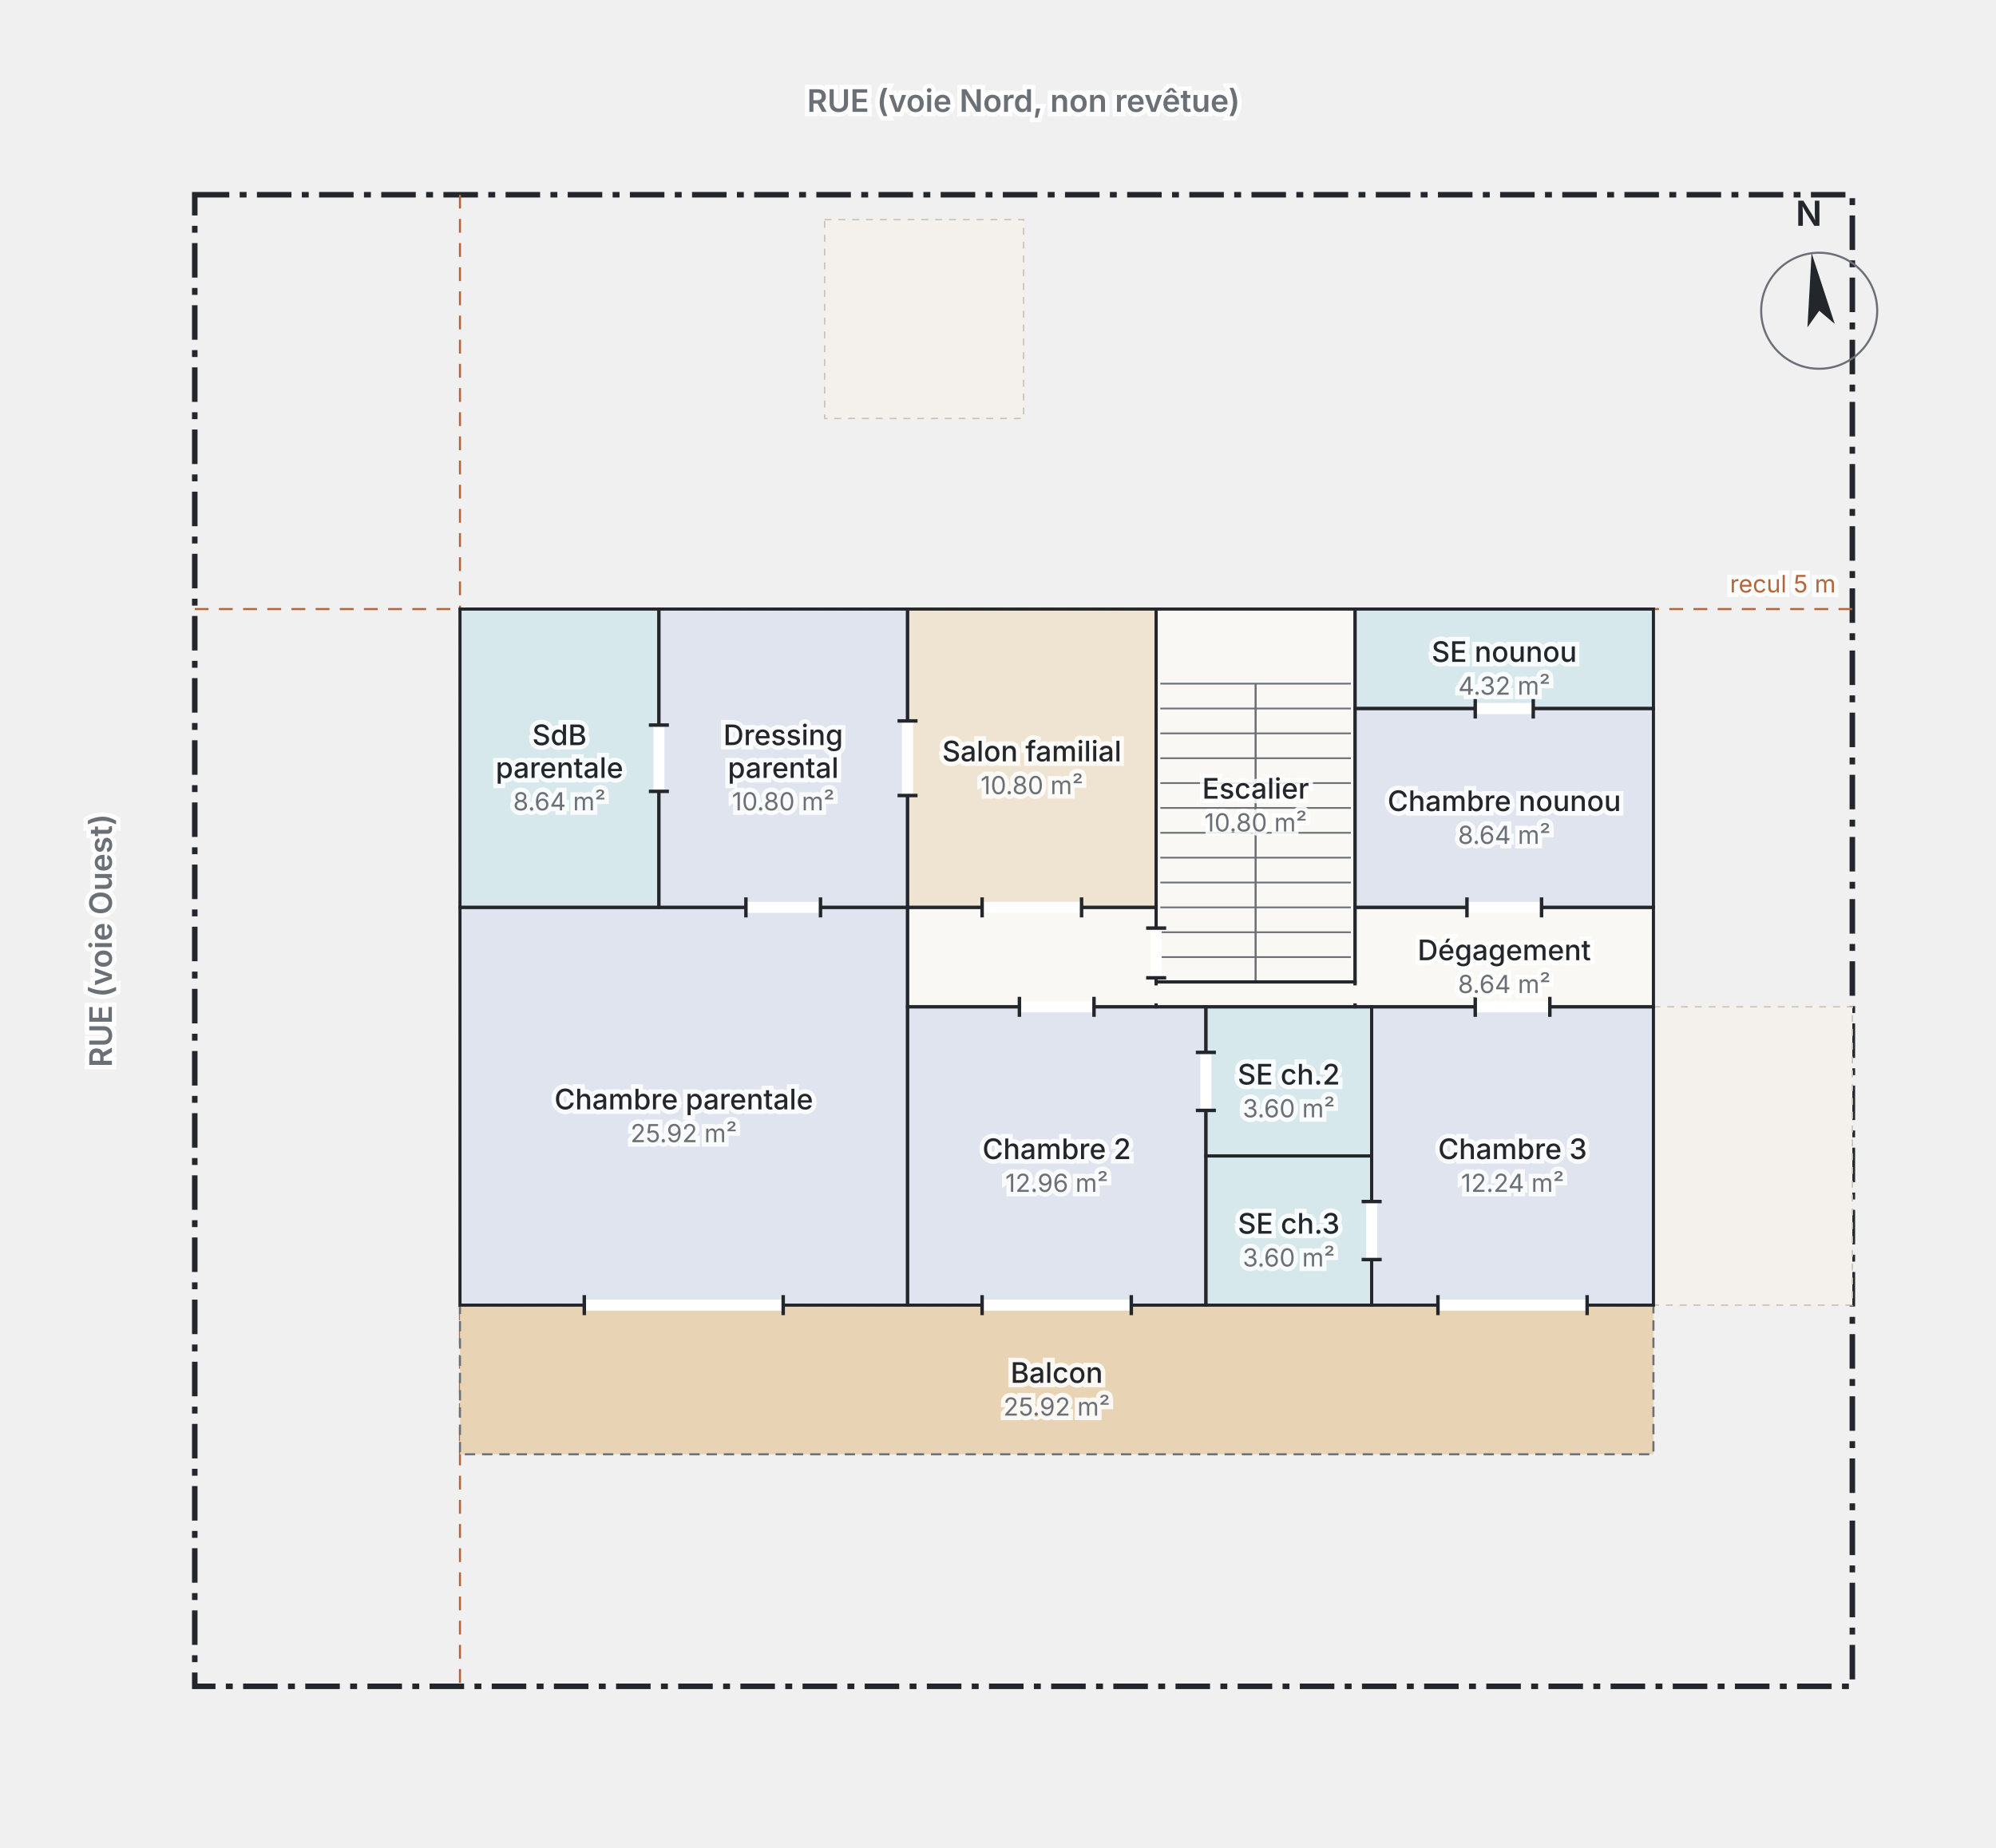
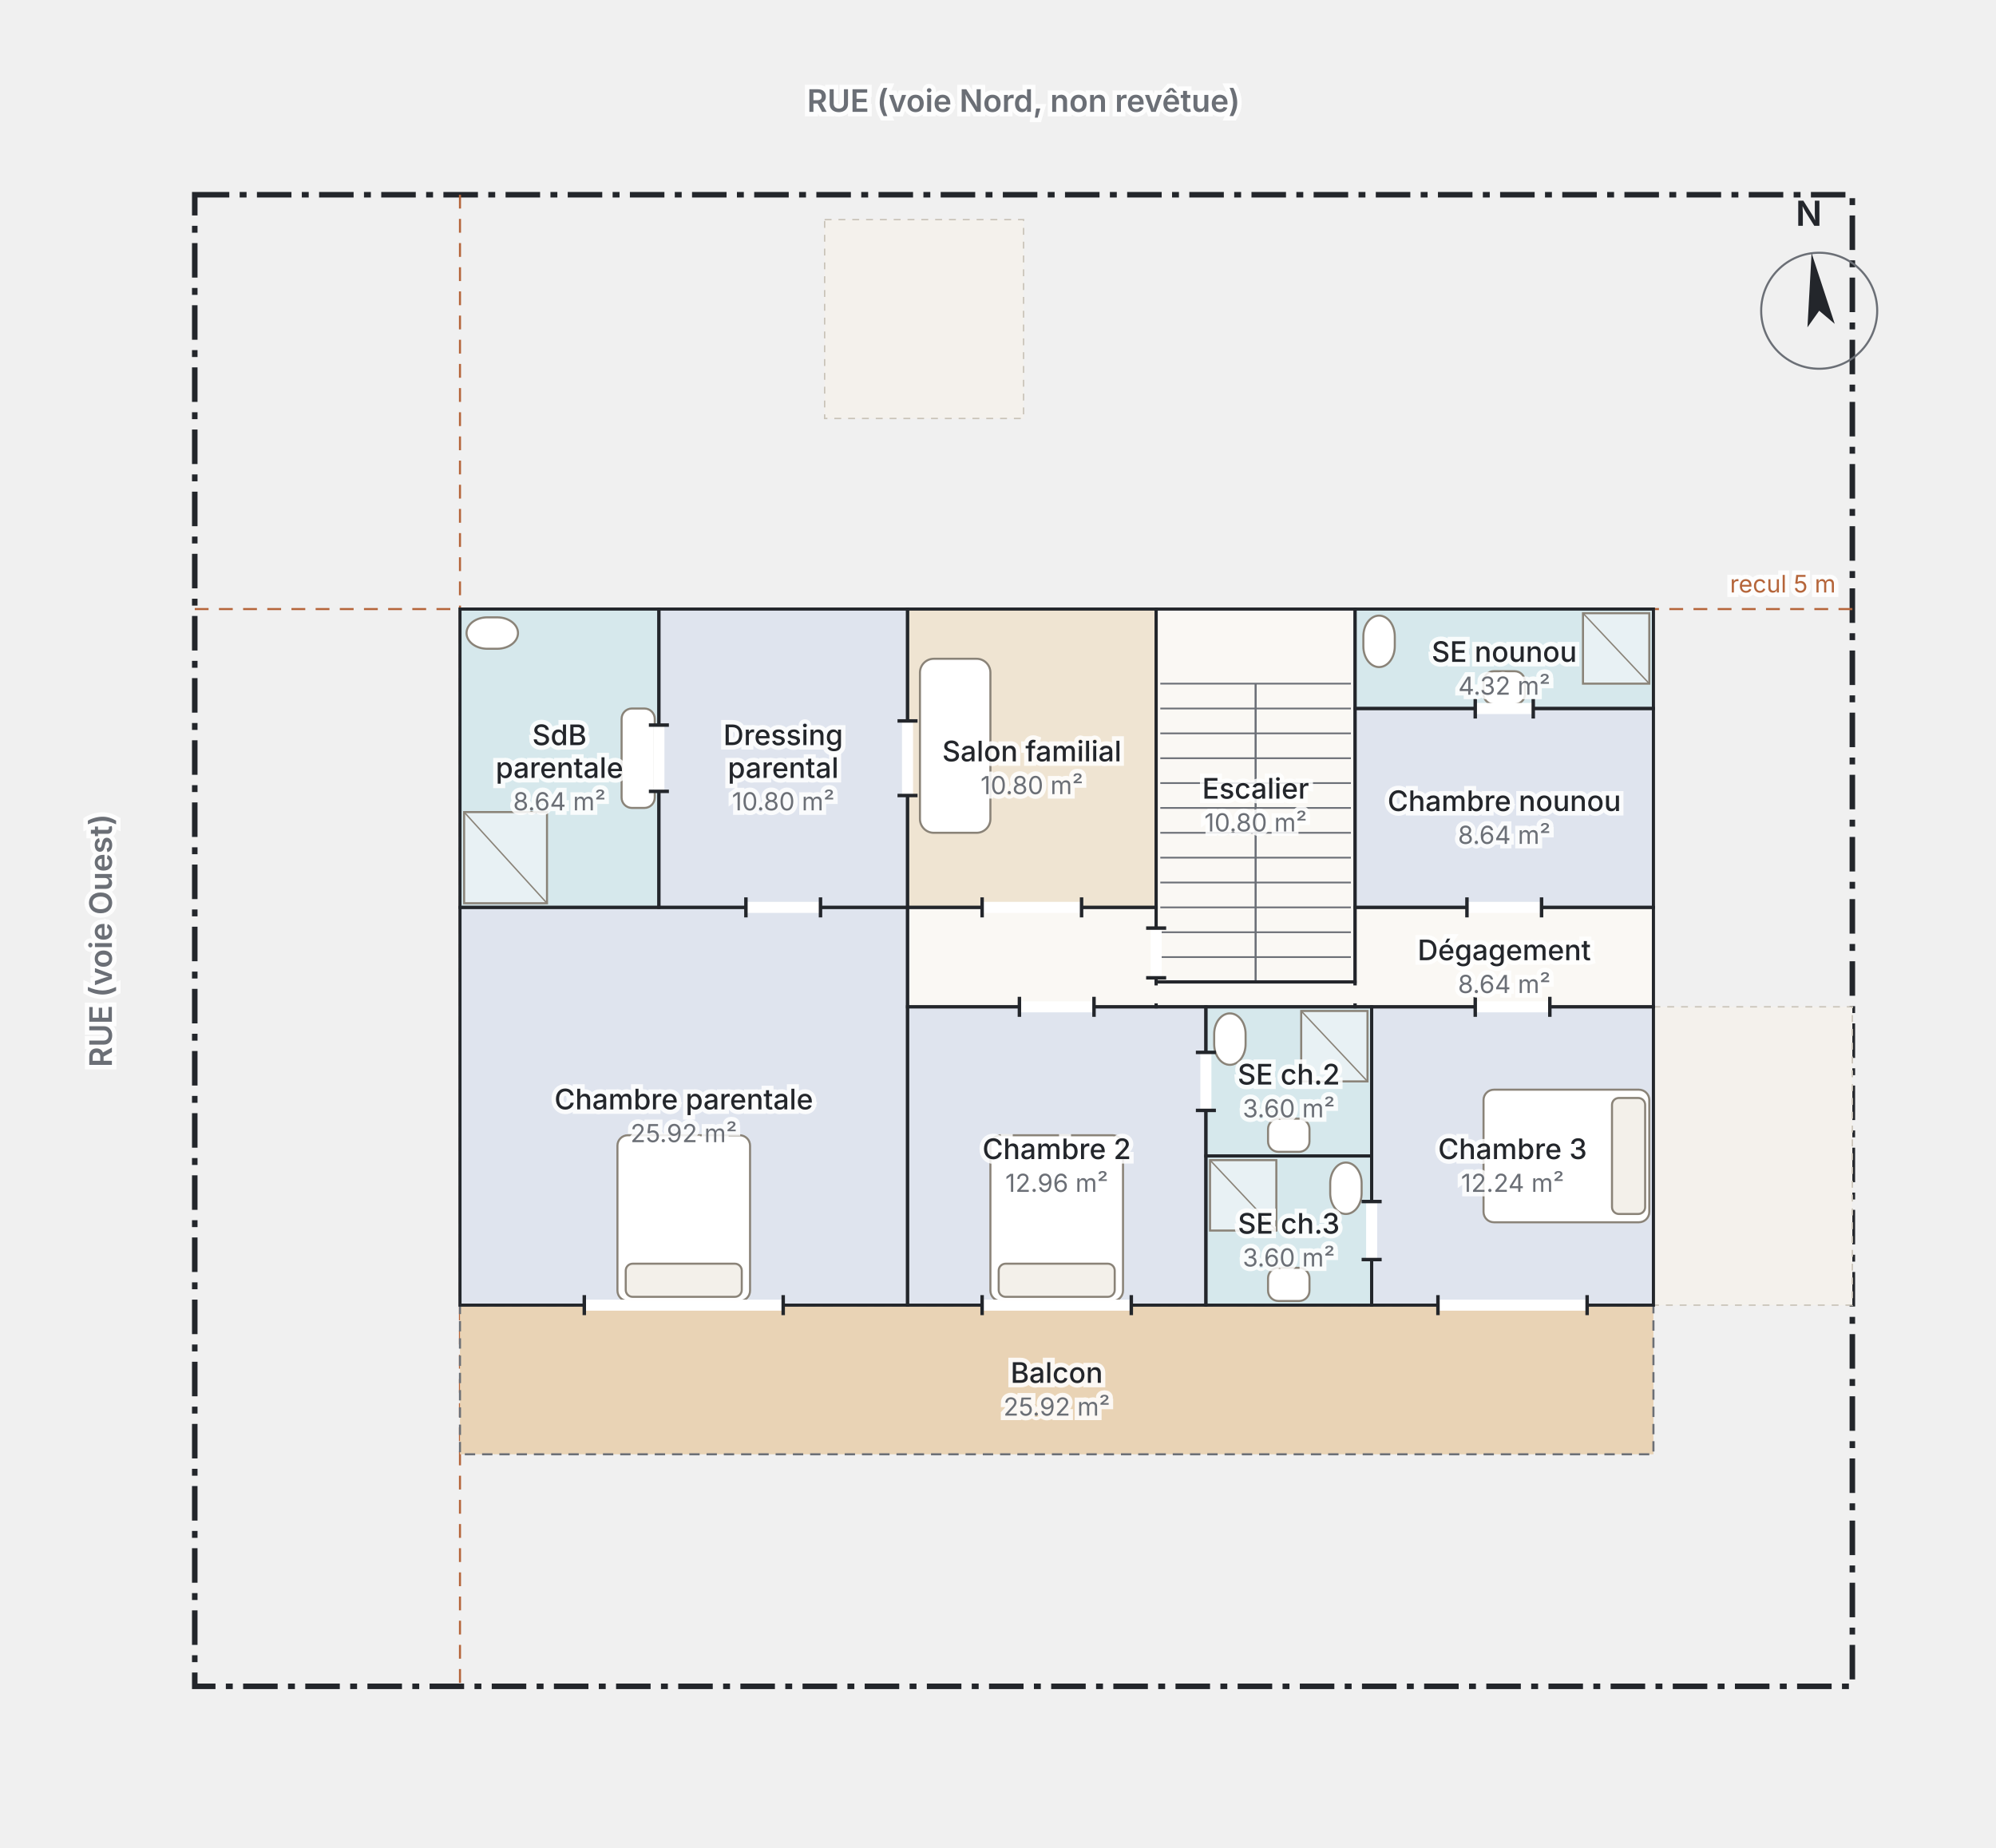
<svg xmlns="http://www.w3.org/2000/svg" viewBox="0 0 578 535" font-family="Inter, Liberation Sans, sans-serif" class="plan">
  <rect x="56.4" y="56.4" width="480.0" height="432.0" fill="none" stroke="#23262b" stroke-width="1.6" stroke-dasharray="10 3 2 3" />
  <text x="296.4" y="32.4" font-size="9" fill="#6b6f76" text-anchor="middle" font-weight="600" paint-order="stroke" stroke="#ffffff" stroke-opacity="0.85" stroke-width="2.6">RUE (voie Nord, non revêtue)</text>
  <text x="32.4" y="272.4" font-size="9" fill="#6b6f76" text-anchor="middle" font-weight="600" transform="rotate(-90 32.4 272.4)" paint-order="stroke" stroke="#ffffff" stroke-opacity="0.85" stroke-width="2.6">RUE (voie Ouest)</text>
  <line x1="56.4" y1="176.4" x2="536.4" y2="176.4" stroke="#b5653a" stroke-width="0.6" stroke-dasharray="4 3" />
  <text x="531.6" y="171.6" font-size="7" fill="#b5653a" text-anchor="end" font-weight="400" paint-order="stroke" stroke="#ffffff" stroke-opacity="0.85" stroke-width="2.6">recul 5 m</text>
  <line x1="133.2" y1="56.4" x2="133.2" y2="488.4" stroke="#b5653a" stroke-width="0.6" stroke-dasharray="4 3" />
  <rect x="133.2" y="176.4" width="129.6" height="201.6" fill="#f4f1ec" stroke="#c9c3b8" stroke-width="0.4" stroke-dasharray="2 2" />
  <rect x="262.8" y="176.4" width="33.6" height="48.0" fill="#f4f1ec" stroke="#c9c3b8" stroke-width="0.4" stroke-dasharray="2 2" />
  <rect x="262.8" y="224.4" width="72.0" height="38.4" fill="#f4f1ec" stroke="#c9c3b8" stroke-width="0.4" stroke-dasharray="2 2" />
  <rect x="296.4" y="176.4" width="38.4" height="48.0" fill="#f4f1ec" stroke="#c9c3b8" stroke-width="0.4" stroke-dasharray="2 2" />
  <rect x="262.8" y="262.8" width="72.0" height="115.2" fill="#f4f1ec" stroke="#c9c3b8" stroke-width="0.4" stroke-dasharray="2 2" />
  <rect x="334.8" y="176.4" width="57.6" height="108.0" fill="#f4f1ec" stroke="#c9c3b8" stroke-width="0.4" stroke-dasharray="2 2" />
  <rect x="238.8" y="63.6" width="57.6" height="57.6" fill="#f4f1ec" stroke="#c9c3b8" stroke-width="0.4" stroke-dasharray="2 2" />
  <rect x="334.8" y="284.4" width="57.6" height="93.6" fill="#f4f1ec" stroke="#c9c3b8" stroke-width="0.4" stroke-dasharray="2 2" />
  <rect x="392.4" y="176.4" width="86.4" height="57.6" fill="#f4f1ec" stroke="#c9c3b8" stroke-width="0.4" stroke-dasharray="2 2" />
  <rect x="392.4" y="234.0" width="86.4" height="57.6" fill="#f4f1ec" stroke="#c9c3b8" stroke-width="0.4" stroke-dasharray="2 2" />
  <rect x="392.4" y="291.6" width="86.4" height="86.4" fill="#f4f1ec" stroke="#c9c3b8" stroke-width="0.4" stroke-dasharray="2 2" />
  <rect x="478.8" y="291.6" width="57.6" height="86.4" fill="#f4f1ec" stroke="#c9c3b8" stroke-width="0.4" stroke-dasharray="2 2" />
  <rect x="334.8" y="176.4" width="57.6" height="108.0" fill="#faf8f4" stroke="#c9c3b8" stroke-width="0.6" />
  <line x1="336.0" y1="198.0" x2="391.2" y2="198.0" stroke="#6b6f76" stroke-width="0.5" />
  <line x1="336.0" y1="205.2" x2="391.2" y2="205.2" stroke="#6b6f76" stroke-width="0.5" />
  <line x1="336.0" y1="212.4" x2="391.2" y2="212.4" stroke="#6b6f76" stroke-width="0.5" />
  <line x1="336.0" y1="219.6" x2="391.2" y2="219.6" stroke="#6b6f76" stroke-width="0.5" />
  <line x1="336.0" y1="226.8" x2="391.2" y2="226.8" stroke="#6b6f76" stroke-width="0.5" />
  <line x1="336.0" y1="234.0" x2="391.2" y2="234.0" stroke="#6b6f76" stroke-width="0.5" />
  <line x1="336.0" y1="241.2" x2="391.2" y2="241.2" stroke="#6b6f76" stroke-width="0.5" />
  <line x1="336.0" y1="248.4" x2="391.2" y2="248.4" stroke="#6b6f76" stroke-width="0.5" />
  <line x1="336.0" y1="255.6" x2="391.2" y2="255.6" stroke="#6b6f76" stroke-width="0.5" />
  <line x1="336.0" y1="262.8" x2="391.2" y2="262.8" stroke="#6b6f76" stroke-width="0.5" />
  <line x1="336.0" y1="270.0" x2="391.2" y2="270.0" stroke="#6b6f76" stroke-width="0.5" />
  <line x1="336.0" y1="277.2" x2="391.2" y2="277.2" stroke="#6b6f76" stroke-width="0.5" />
  <line x1="336.0" y1="284.4" x2="391.2" y2="284.4" stroke="#6b6f76" stroke-width="0.5" />
  <line x1="363.6" y1="198.0" x2="363.6" y2="284.4" stroke="#6b6f76" stroke-width="0.6" />
  <rect x="262.8" y="176.4" width="72.0" height="86.4" fill="#efe4d2" stroke="#c9c3b8" stroke-width="0.6" />
  <rect x="190.8" y="176.4" width="72.0" height="86.4" fill="#dfe4ee" stroke="#c9c3b8" stroke-width="0.6" />
  <rect x="133.2" y="176.4" width="57.6" height="86.4" fill="#d6e8ec" stroke="#c9c3b8" stroke-width="0.6" />
  <rect x="133.2" y="262.8" width="129.6" height="115.2" fill="#dfe4ee" stroke="#c9c3b8" stroke-width="0.6" />
  <rect x="262.8" y="262.8" width="72.0" height="28.8" fill="#faf8f4" stroke="#c9c3b8" stroke-width="0.6" />
  <rect x="392.4" y="262.8" width="86.4" height="28.8" fill="#faf8f4" stroke="#c9c3b8" stroke-width="0.6" />
  <rect x="334.8" y="284.4" width="57.6" height="7.2" fill="#faf8f4" stroke="#c9c3b8" stroke-width="0.6" />
  <rect x="262.8" y="291.6" width="86.4" height="86.4" fill="#dfe4ee" stroke="#c9c3b8" stroke-width="0.6" />
  <rect x="349.2" y="291.6" width="48.0" height="43.2" fill="#d6e8ec" stroke="#c9c3b8" stroke-width="0.6" />
  <rect x="349.2" y="334.8" width="48.0" height="43.2" fill="#d6e8ec" stroke="#c9c3b8" stroke-width="0.6" />
  <rect x="397.2" y="291.6" width="81.6" height="86.4" fill="#dfe4ee" stroke="#c9c3b8" stroke-width="0.6" />
  <rect x="392.4" y="205.2" width="86.4" height="57.6" fill="#dfe4ee" stroke="#c9c3b8" stroke-width="0.6" />
  <rect x="392.4" y="176.4" width="86.4" height="28.8" fill="#d6e8ec" stroke="#c9c3b8" stroke-width="0.6" />
  <rect x="133.2" y="378.0" width="345.6" height="43.2" fill="#e9d3b5" stroke="#6b6f76" stroke-width="0.6" stroke-dasharray="3 2" />
  <rect x="334.8" y="176.4" width="57.6" height="108.0" fill="none" stroke="#23262b" stroke-width="0.9" />
  <rect x="262.8" y="176.4" width="72.0" height="86.4" fill="none" stroke="#23262b" stroke-width="0.9" />
  <rect x="190.8" y="176.4" width="72.0" height="86.4" fill="none" stroke="#23262b" stroke-width="0.9" />
  <rect x="133.2" y="176.4" width="57.6" height="86.4" fill="none" stroke="#23262b" stroke-width="0.9" />
  <rect x="133.2" y="262.8" width="129.6" height="115.2" fill="none" stroke="#23262b" stroke-width="0.9" />
  <rect x="262.8" y="262.8" width="72.0" height="28.8" fill="none" stroke="#23262b" stroke-width="0.9" />
  <rect x="392.4" y="262.8" width="86.4" height="28.8" fill="none" stroke="#23262b" stroke-width="0.9" />
  <rect x="334.8" y="284.4" width="57.6" height="7.2" fill="none" stroke="#23262b" stroke-width="0.9" />
  <rect x="262.8" y="291.6" width="86.4" height="86.4" fill="none" stroke="#23262b" stroke-width="0.9" />
  <rect x="349.2" y="291.6" width="48.0" height="43.2" fill="none" stroke="#23262b" stroke-width="0.9" />
  <rect x="349.2" y="334.8" width="48.0" height="43.2" fill="none" stroke="#23262b" stroke-width="0.9" />
  <rect x="397.2" y="291.6" width="81.6" height="86.4" fill="none" stroke="#23262b" stroke-width="0.9" />
  <rect x="392.4" y="205.2" width="86.4" height="57.6" fill="none" stroke="#23262b" stroke-width="0.9" />
  <rect x="392.4" y="176.4" width="86.4" height="28.8" fill="none" stroke="#23262b" stroke-width="0.9" />
  <line x1="334.8" y1="285.4" x2="334.8" y2="290.6" stroke="#faf8f4" stroke-width="2.2" />
  <line x1="392.4" y1="285.4" x2="392.4" y2="290.6" stroke="#faf8f4" stroke-width="2.2" />
+   <rect x="266.4" y="190.8" width="20.4" height="50.4" rx="4" fill="#ffffff" stroke="#8a8378" stroke-width="0.6" />
+   <rect x="134.4" y="235.2" width="24.0" height="26.4" rx="0" fill="#e8f1f4" stroke="#8a8378" stroke-width="0.6" />
+   <line x1="134.4" y1="235.2" x2="158.4" y2="261.6" stroke="#8a8378" stroke-width="0.4" />
+   <rect x="180.0" y="205.2" width="9.6" height="28.8" rx="3" fill="#ffffff" stroke="#8a8378" stroke-width="0.6" />
+   <rect x="135.1" y="178.8" width="14.9" height="9.1" rx="6" fill="#ffffff" stroke="#8a8378" stroke-width="0.6" />
+   <rect x="178.8" y="328.8" width="38.4" height="48.0" rx="3" fill="#ffffff" stroke="#8a8378" stroke-width="0.6" />
+   <rect x="181.2" y="366.0" width="33.6" height="9.6" rx="2" fill="#f3f0ea" stroke="#8a8378" stroke-width="0.6" />
+   <rect x="286.8" y="328.8" width="38.4" height="48.0" rx="3" fill="#ffffff" stroke="#8a8378" stroke-width="0.6" />
+   <rect x="289.2" y="366.0" width="33.6" height="9.6" rx="2" fill="#f3f0ea" stroke="#8a8378" stroke-width="0.6" />
+   <rect x="376.8" y="292.8" width="19.2" height="20.4" rx="0" fill="#e8f1f4" stroke="#8a8378" stroke-width="0.6" />
+   <line x1="376.8" y1="292.8" x2="396.0" y2="313.2" stroke="#8a8378" stroke-width="0.4" />
+   <rect x="367.2" y="324.0" width="12.0" height="9.6" rx="3" fill="#ffffff" stroke="#8a8378" stroke-width="0.6" />
+   <rect x="351.6" y="293.5" width="9.1" height="14.9" rx="6" fill="#ffffff" stroke="#8a8378" stroke-width="0.6" />
+   <rect x="350.4" y="336.0" width="19.2" height="20.4" rx="0" fill="#e8f1f4" stroke="#8a8378" stroke-width="0.6" />
+   <line x1="350.4" y1="336.0" x2="369.6" y2="356.4" stroke="#8a8378" stroke-width="0.4" />
+   <rect x="367.2" y="367.2" width="12.0" height="9.6" rx="3" fill="#ffffff" stroke="#8a8378" stroke-width="0.6" />
+   <rect x="385.2" y="336.7" width="9.1" height="14.9" rx="6" fill="#ffffff" stroke="#8a8378" stroke-width="0.6" />
+   <rect x="429.6" y="315.6" width="48.0" height="38.4" rx="3" fill="#ffffff" stroke="#8a8378" stroke-width="0.6" />
+   <rect x="466.8" y="318.0" width="9.6" height="33.6" rx="2" fill="#f3f0ea" stroke="#8a8378" stroke-width="0.6" />
+   <rect x="458.4" y="177.6" width="19.2" height="20.4" rx="0" fill="#e8f1f4" stroke="#8a8378" stroke-width="0.6" />
+   <line x1="458.4" y1="177.6" x2="477.6" y2="198.0" stroke="#8a8378" stroke-width="0.4" />
+   <rect x="429.6" y="194.4" width="12.0" height="9.6" rx="3" fill="#ffffff" stroke="#8a8378" stroke-width="0.6" />
+   <rect x="394.8" y="178.3" width="9.1" height="14.9" rx="6" fill="#ffffff" stroke="#8a8378" stroke-width="0.6" />
  <line x1="334.8" y1="268.8" x2="334.8" y2="283.2" stroke="#ffffff" stroke-width="3.2" />
  <line x1="331.9" y1="268.8" x2="337.7" y2="268.8" stroke="#23262b" stroke-width="1.0" />
  <line x1="331.9" y1="283.2" x2="337.7" y2="283.2" stroke="#23262b" stroke-width="1.0" />
  <line x1="262.8" y1="208.8" x2="262.8" y2="230.4" stroke="#ffffff" stroke-width="3.2" />
  <line x1="259.9" y1="208.8" x2="265.7" y2="208.8" stroke="#23262b" stroke-width="1.0" />
  <line x1="259.9" y1="230.4" x2="265.7" y2="230.4" stroke="#23262b" stroke-width="1.0" />
  <line x1="190.8" y1="210.0" x2="190.8" y2="229.2" stroke="#ffffff" stroke-width="3.2" />
  <line x1="187.9" y1="210.0" x2="193.7" y2="210.0" stroke="#23262b" stroke-width="1.0" />
  <line x1="187.9" y1="229.2" x2="193.7" y2="229.2" stroke="#23262b" stroke-width="1.0" />
  <line x1="216.0" y1="262.8" x2="237.6" y2="262.8" stroke="#ffffff" stroke-width="3.2" />
  <line x1="216.0" y1="259.9" x2="216.0" y2="265.7" stroke="#23262b" stroke-width="1.0" />
  <line x1="237.6" y1="259.9" x2="237.6" y2="265.7" stroke="#23262b" stroke-width="1.0" />
  <line x1="284.4" y1="262.8" x2="313.2" y2="262.8" stroke="#ffffff" stroke-width="3.2" />
  <line x1="284.4" y1="259.9" x2="284.4" y2="265.7" stroke="#23262b" stroke-width="1.0" />
  <line x1="313.2" y1="259.9" x2="313.2" y2="265.7" stroke="#23262b" stroke-width="1.0" />
  <line x1="169.2" y1="378.0" x2="226.8" y2="378.0" stroke="#ffffff" stroke-width="3.2" />
  <line x1="169.2" y1="375.1" x2="169.2" y2="380.9" stroke="#23262b" stroke-width="1.0" />
  <line x1="226.8" y1="375.1" x2="226.8" y2="380.9" stroke="#23262b" stroke-width="1.0" />
  <line x1="295.2" y1="291.6" x2="316.8" y2="291.6" stroke="#ffffff" stroke-width="3.2" />
  <line x1="295.2" y1="288.7" x2="295.2" y2="294.5" stroke="#23262b" stroke-width="1.0" />
  <line x1="316.8" y1="288.7" x2="316.8" y2="294.5" stroke="#23262b" stroke-width="1.0" />
  <line x1="284.4" y1="378.0" x2="327.6" y2="378.0" stroke="#ffffff" stroke-width="3.2" />
  <line x1="284.4" y1="375.1" x2="284.4" y2="380.9" stroke="#23262b" stroke-width="1.0" />
  <line x1="327.6" y1="375.1" x2="327.6" y2="380.9" stroke="#23262b" stroke-width="1.0" />
  <line x1="349.2" y1="304.8" x2="349.2" y2="321.6" stroke="#ffffff" stroke-width="3.2" />
  <line x1="346.3" y1="304.8" x2="352.1" y2="304.8" stroke="#23262b" stroke-width="1.0" />
  <line x1="346.3" y1="321.6" x2="352.1" y2="321.6" stroke="#23262b" stroke-width="1.0" />
  <line x1="397.2" y1="348.0" x2="397.2" y2="364.8" stroke="#ffffff" stroke-width="3.2" />
  <line x1="394.3" y1="348.0" x2="400.1" y2="348.0" stroke="#23262b" stroke-width="1.0" />
  <line x1="394.3" y1="364.8" x2="400.1" y2="364.8" stroke="#23262b" stroke-width="1.0" />
  <line x1="427.2" y1="291.6" x2="448.8" y2="291.6" stroke="#ffffff" stroke-width="3.2" />
  <line x1="427.2" y1="288.7" x2="427.2" y2="294.5" stroke="#23262b" stroke-width="1.0" />
  <line x1="448.8" y1="288.7" x2="448.8" y2="294.5" stroke="#23262b" stroke-width="1.0" />
  <line x1="416.4" y1="378.0" x2="459.6" y2="378.0" stroke="#ffffff" stroke-width="3.2" />
  <line x1="416.4" y1="375.1" x2="416.4" y2="380.9" stroke="#23262b" stroke-width="1.0" />
  <line x1="459.6" y1="375.1" x2="459.6" y2="380.9" stroke="#23262b" stroke-width="1.0" />
  <line x1="424.8" y1="262.8" x2="446.4" y2="262.8" stroke="#ffffff" stroke-width="3.2" />
  <line x1="424.8" y1="259.9" x2="424.8" y2="265.7" stroke="#23262b" stroke-width="1.0" />
  <line x1="446.4" y1="259.9" x2="446.4" y2="265.7" stroke="#23262b" stroke-width="1.0" />
  <line x1="427.2" y1="205.2" x2="444.0" y2="205.2" stroke="#ffffff" stroke-width="3.2" />
  <line x1="427.2" y1="202.3" x2="427.2" y2="208.1" stroke="#23262b" stroke-width="1.0" />
  <line x1="444.0" y1="202.3" x2="444.0" y2="208.1" stroke="#23262b" stroke-width="1.0" />
  <text x="363.6" y="231.3" font-size="8.2" fill="#23262b" text-anchor="middle" font-weight="500" paint-order="stroke" stroke="#ffffff" stroke-opacity="0.85" stroke-width="2.6">Escalier</text>
  <text x="363.6" y="240.8" font-size="7.2" fill="#6b6f76" text-anchor="middle" font-weight="400" paint-order="stroke" stroke="#ffffff" stroke-opacity="0.85" stroke-width="2.6">10.80 m²</text>
  <text x="298.8" y="220.5" font-size="8.2" fill="#23262b" text-anchor="middle" font-weight="500" paint-order="stroke" stroke="#ffffff" stroke-opacity="0.85" stroke-width="2.6">Salon familial</text>
  <text x="298.8" y="230.0" font-size="7.2" fill="#6b6f76" text-anchor="middle" font-weight="400" paint-order="stroke" stroke="#ffffff" stroke-opacity="0.85" stroke-width="2.6">10.80 m²</text>
  <text x="226.8" y="215.8" font-size="8.2" fill="#23262b" text-anchor="middle" font-weight="500" paint-order="stroke" stroke="#ffffff" stroke-opacity="0.85" stroke-width="2.6">Dressing</text>
  <text x="226.8" y="225.3" font-size="8.2" fill="#23262b" text-anchor="middle" font-weight="500" paint-order="stroke" stroke="#ffffff" stroke-opacity="0.85" stroke-width="2.6">parental</text>
  <text x="226.8" y="234.7" font-size="7.2" fill="#6b6f76" text-anchor="middle" font-weight="400" paint-order="stroke" stroke="#ffffff" stroke-opacity="0.85" stroke-width="2.6">10.80 m²</text>
  <text x="162.0" y="215.8" font-size="8.2" fill="#23262b" text-anchor="middle" font-weight="500" paint-order="stroke" stroke="#ffffff" stroke-opacity="0.85" stroke-width="2.6">SdB</text>
  <text x="162.0" y="225.3" font-size="8.2" fill="#23262b" text-anchor="middle" font-weight="500" paint-order="stroke" stroke="#ffffff" stroke-opacity="0.85" stroke-width="2.6">parentale</text>
  <text x="162.0" y="234.7" font-size="7.2" fill="#6b6f76" text-anchor="middle" font-weight="400" paint-order="stroke" stroke="#ffffff" stroke-opacity="0.85" stroke-width="2.6">8.64 m²</text>
  <text x="198.0" y="321.3" font-size="8.2" fill="#23262b" text-anchor="middle" font-weight="500" paint-order="stroke" stroke="#ffffff" stroke-opacity="0.85" stroke-width="2.6">Chambre parentale</text>
  <text x="198.0" y="330.8" font-size="7.2" fill="#6b6f76" text-anchor="middle" font-weight="400" paint-order="stroke" stroke="#ffffff" stroke-opacity="0.85" stroke-width="2.6">25.92 m²</text>
  <text x="435.6" y="278.1" font-size="8.2" fill="#23262b" text-anchor="middle" font-weight="500" paint-order="stroke" stroke="#ffffff" stroke-opacity="0.85" stroke-width="2.6">Dégagement</text>
  <text x="435.6" y="287.6" font-size="7.2" fill="#6b6f76" text-anchor="middle" font-weight="400" paint-order="stroke" stroke="#ffffff" stroke-opacity="0.85" stroke-width="2.6">8.64 m²</text>
  <text x="306.0" y="335.7" font-size="8.2" fill="#23262b" text-anchor="middle" font-weight="500" paint-order="stroke" stroke="#ffffff" stroke-opacity="0.85" stroke-width="2.6">Chambre 2</text>
  <text x="306.0" y="345.2" font-size="7.2" fill="#6b6f76" text-anchor="middle" font-weight="400" paint-order="stroke" stroke="#ffffff" stroke-opacity="0.85" stroke-width="2.6">12.96 m²</text>
  <text x="373.2" y="314.1" font-size="8.2" fill="#23262b" text-anchor="middle" font-weight="500" paint-order="stroke" stroke="#ffffff" stroke-opacity="0.85" stroke-width="2.6">SE ch.2</text>
  <text x="373.2" y="323.6" font-size="7.2" fill="#6b6f76" text-anchor="middle" font-weight="400" paint-order="stroke" stroke="#ffffff" stroke-opacity="0.85" stroke-width="2.6">3.60 m²</text>
  <text x="373.2" y="357.3" font-size="8.2" fill="#23262b" text-anchor="middle" font-weight="500" paint-order="stroke" stroke="#ffffff" stroke-opacity="0.85" stroke-width="2.6">SE ch.3</text>
  <text x="373.2" y="366.8" font-size="7.2" fill="#6b6f76" text-anchor="middle" font-weight="400" paint-order="stroke" stroke="#ffffff" stroke-opacity="0.85" stroke-width="2.6">3.60 m²</text>
  <text x="438.0" y="335.7" font-size="8.2" fill="#23262b" text-anchor="middle" font-weight="500" paint-order="stroke" stroke="#ffffff" stroke-opacity="0.85" stroke-width="2.6">Chambre 3</text>
  <text x="438.0" y="345.2" font-size="7.2" fill="#6b6f76" text-anchor="middle" font-weight="400" paint-order="stroke" stroke="#ffffff" stroke-opacity="0.85" stroke-width="2.6">12.24 m²</text>
  <text x="435.6" y="234.9" font-size="8.2" fill="#23262b" text-anchor="middle" font-weight="500" paint-order="stroke" stroke="#ffffff" stroke-opacity="0.85" stroke-width="2.6">Chambre nounou</text>
  <text x="435.6" y="244.4" font-size="7.2" fill="#6b6f76" text-anchor="middle" font-weight="400" paint-order="stroke" stroke="#ffffff" stroke-opacity="0.85" stroke-width="2.6">8.64 m²</text>
  <text x="435.6" y="191.7" font-size="8.2" fill="#23262b" text-anchor="middle" font-weight="500" paint-order="stroke" stroke="#ffffff" stroke-opacity="0.85" stroke-width="2.6">SE nounou</text>
  <text x="435.6" y="201.2" font-size="7.2" fill="#6b6f76" text-anchor="middle" font-weight="400" paint-order="stroke" stroke="#ffffff" stroke-opacity="0.85" stroke-width="2.6">4.32 m²</text>
  <text x="306.0" y="400.5" font-size="8.2" fill="#23262b" text-anchor="middle" font-weight="500" paint-order="stroke" stroke="#ffffff" stroke-opacity="0.85" stroke-width="2.6">Balcon</text>
  <text x="306.0" y="410.0" font-size="7.2" fill="#6b6f76" text-anchor="middle" font-weight="400" paint-order="stroke" stroke="#ffffff" stroke-opacity="0.85" stroke-width="2.6">25.92 m²</text>
  <circle cx="526.8" cy="90.0" r="16.8" fill="none" stroke="#6b6f76" stroke-width="0.6" />
  <polygon points="524.6,73.3 523.4,94.8 526.8,90.0 531.3,93.8" fill="#23262b" />
  <text x="523.8" y="65.4" font-size="10" text-anchor="middle" font-weight="600" fill="#23262b">N</text>
</svg>
